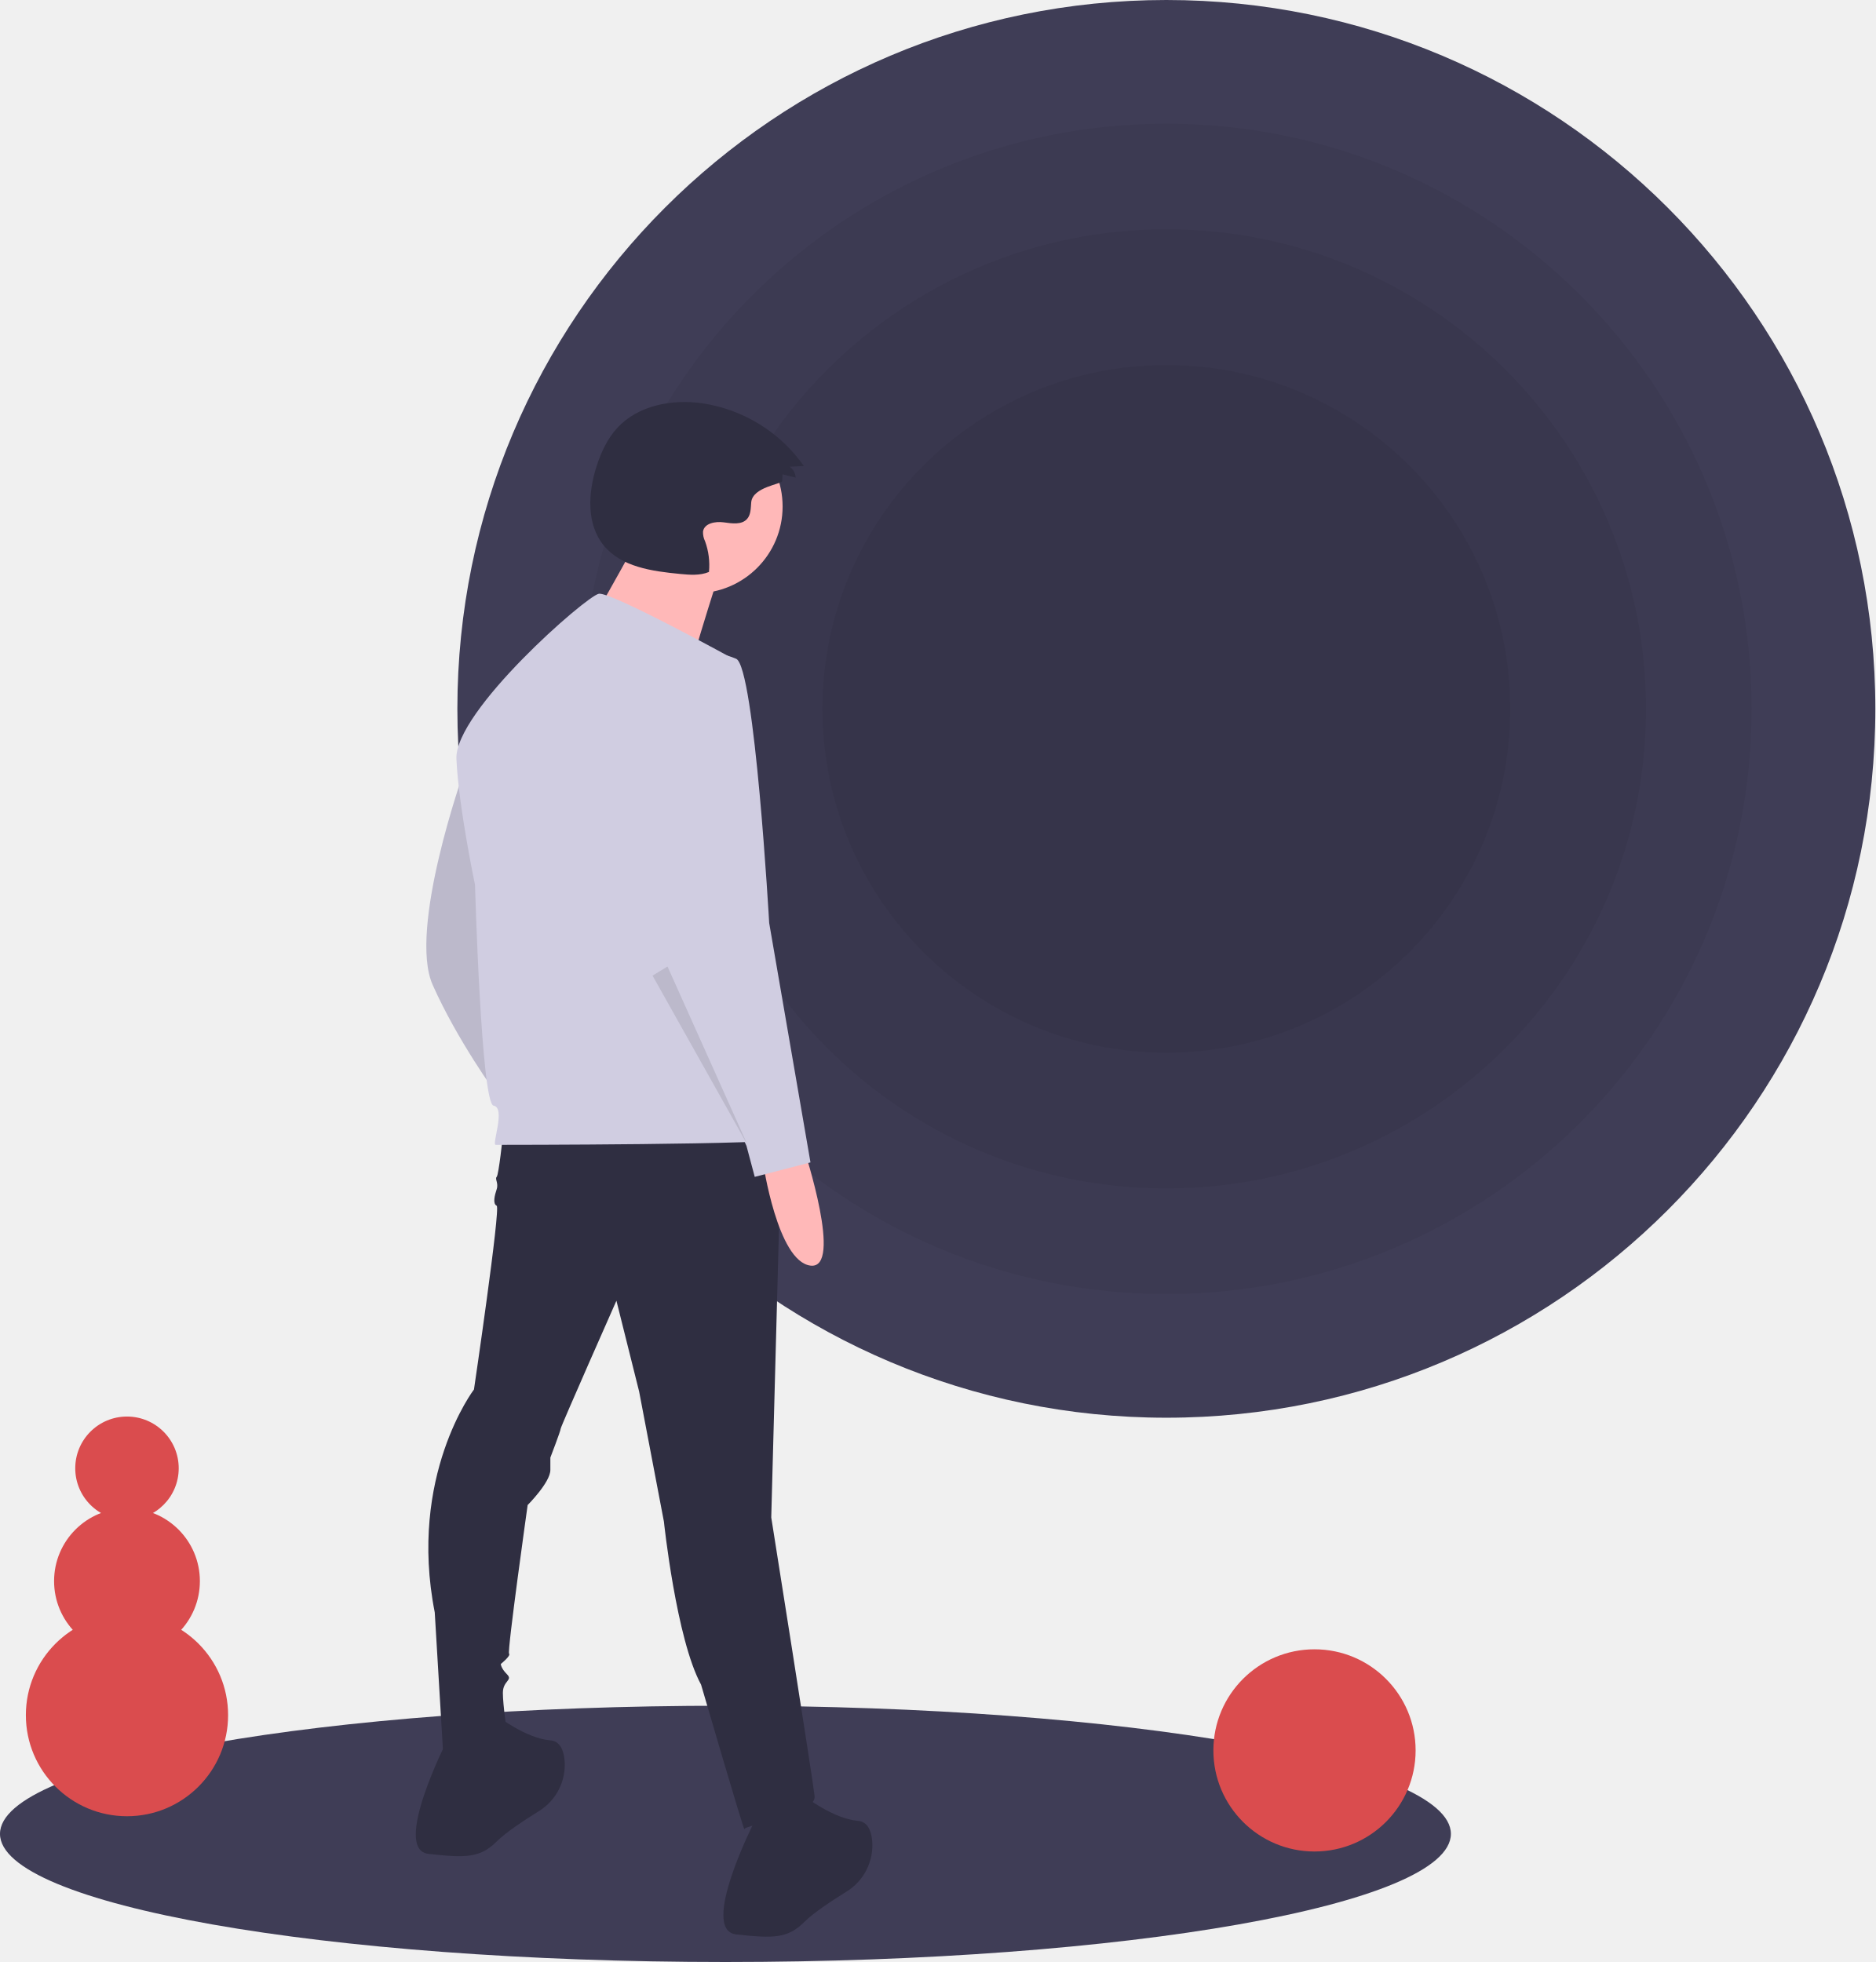
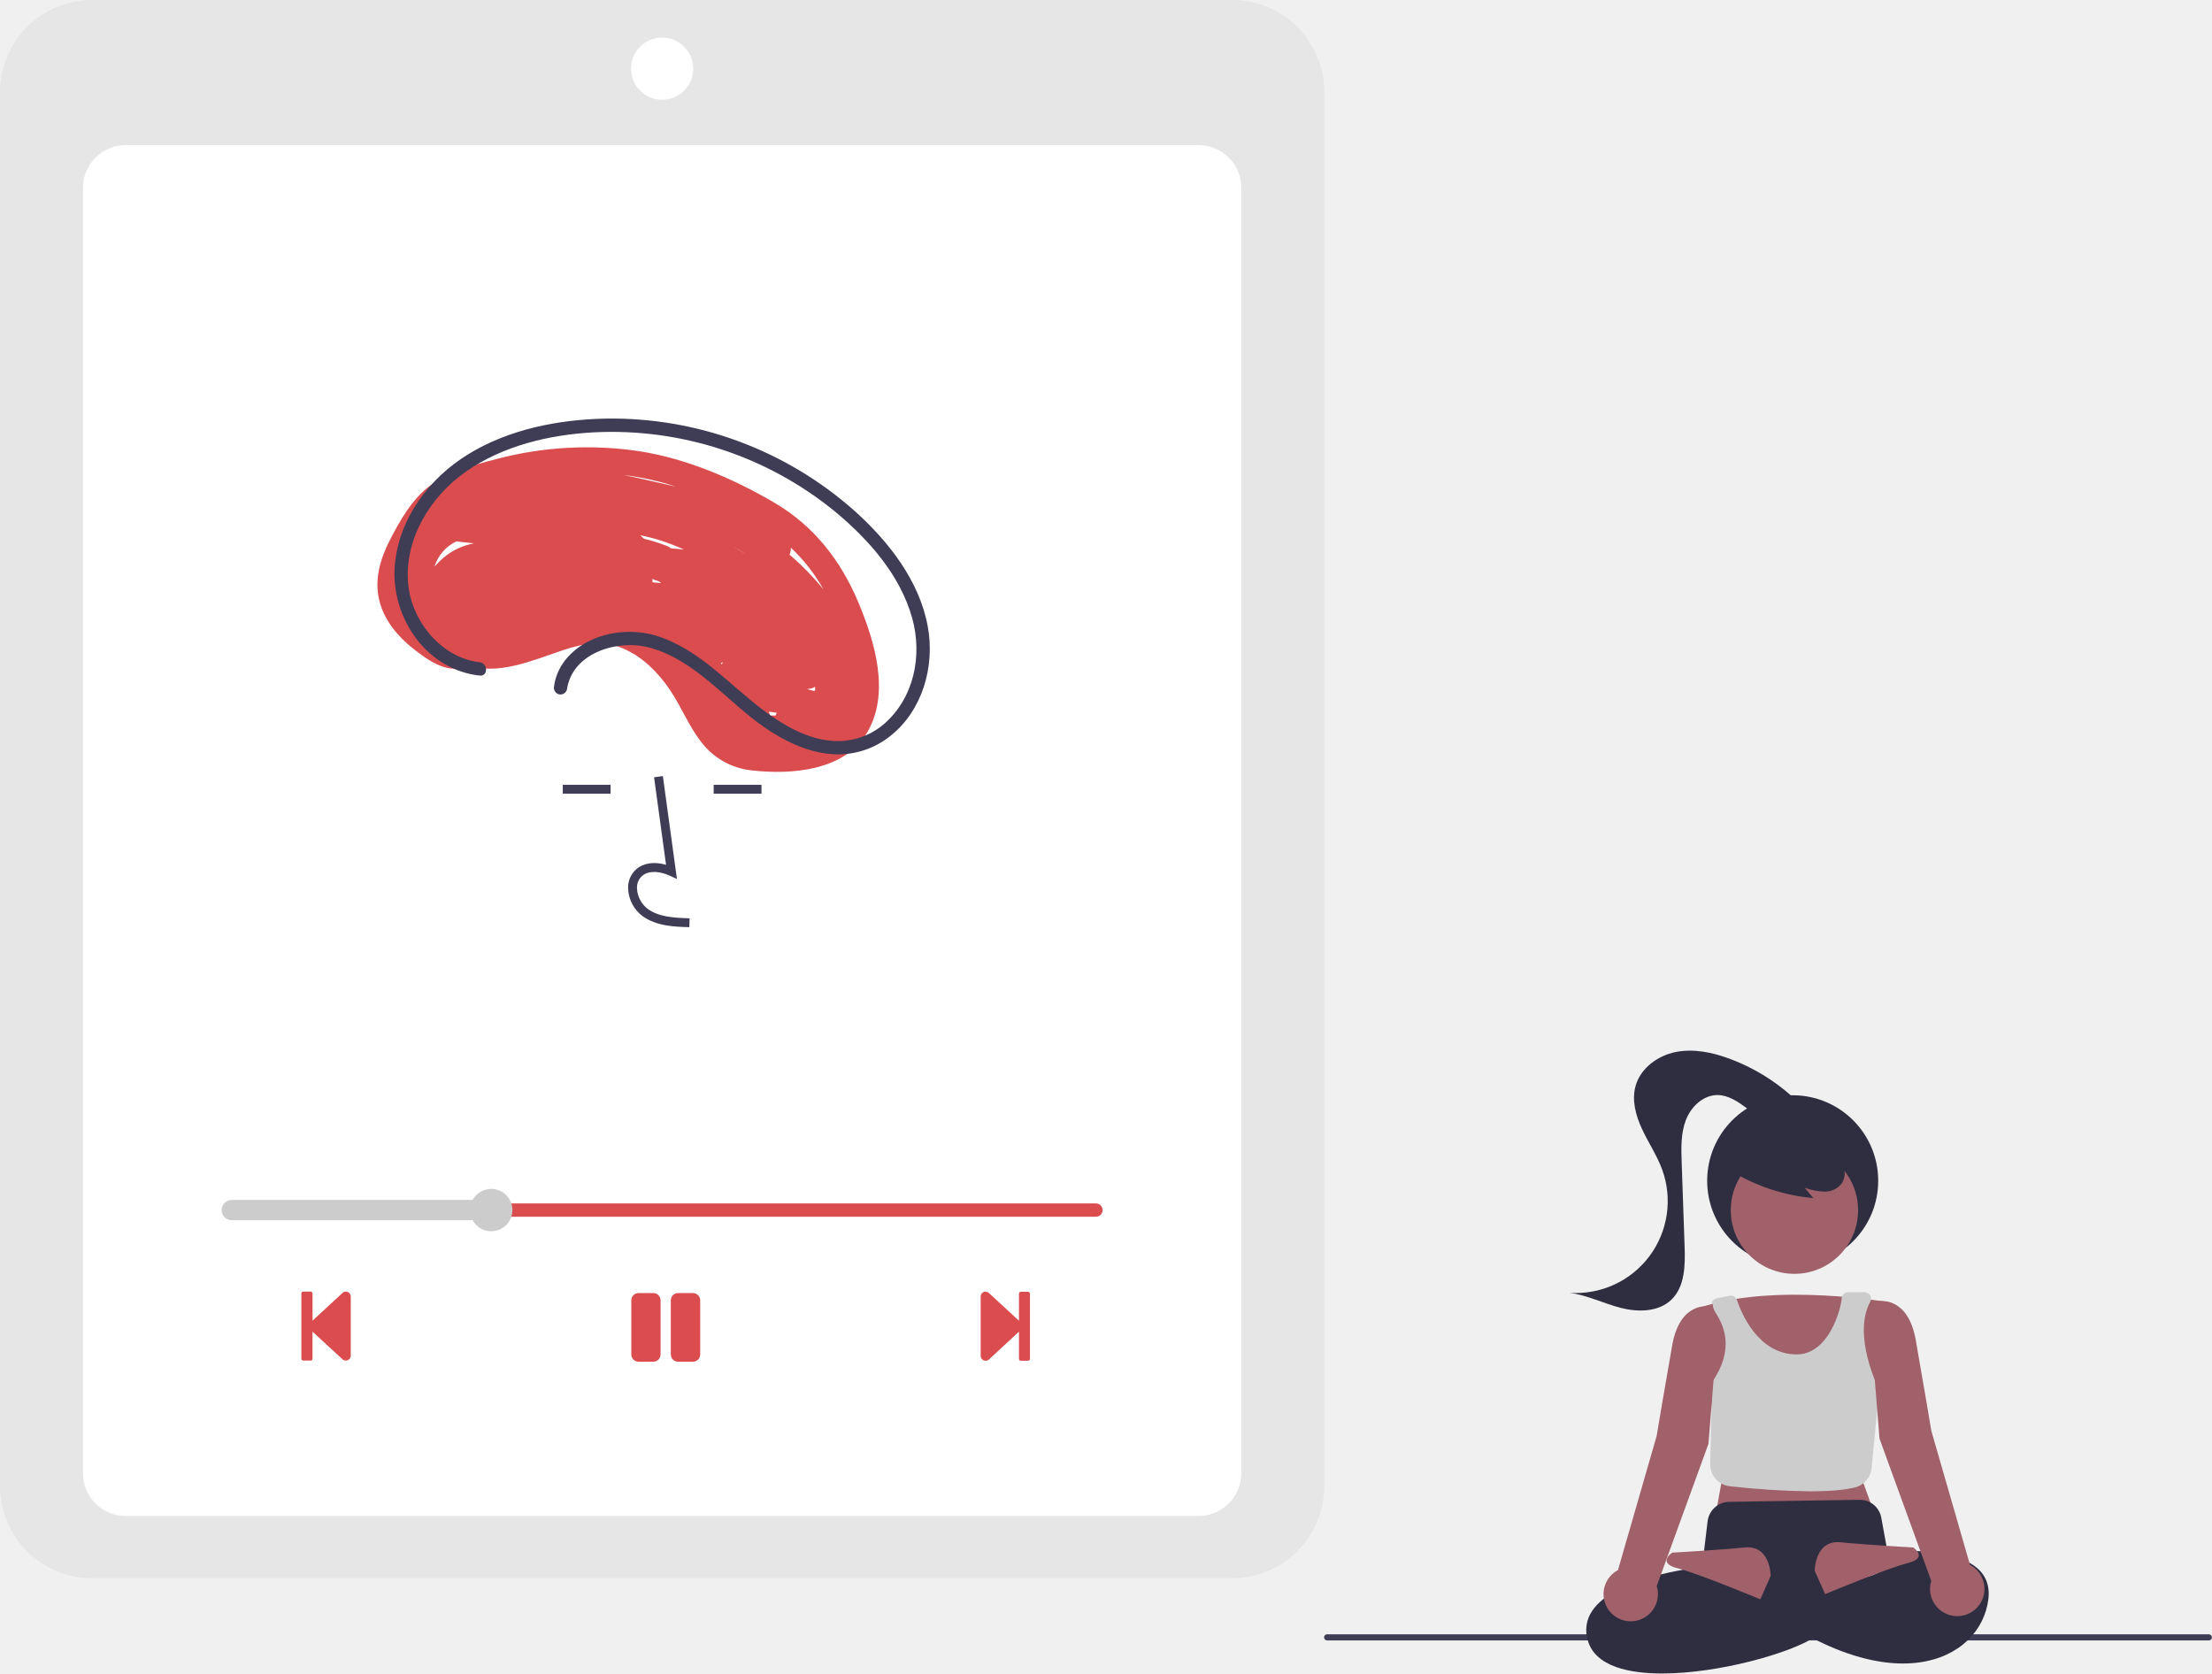
- <svg xmlns="http://www.w3.org/2000/svg" data-name="Layer 1" width="797.5" height="834.5" viewBox="0 0 797.5 834.5">
-   <ellipse cx="308.5" cy="780" rx="308.5" ry="54.5" fill="#3f3d56" />
-   <circle cx="496" cy="301.5" r="301.5" fill="#3f3d56" />
-   <circle cx="496" cy="301.5" r="248.898" opacity="0.05" />
-   <circle cx="496" cy="301.5" r="203.994" opacity="0.05" />
-   <circle cx="496" cy="301.5" r="146.26" opacity="0.05" />
-   <path d="M398.42,361.232s-23.704,66.722-13.169,90.426,27.216,46.53,27.216,46.53S406.322,365.622,398.42,361.232Z" transform="translate(-201.25 -32.75)" fill="#d0cde1" />
-   <path d="M398.42,361.232s-23.704,66.722-13.169,90.426,27.216,46.53,27.216,46.53S406.322,365.622,398.42,361.232Z" transform="translate(-201.25 -32.75)" opacity="0.1" />
-   <path d="M415.101,515.747s-1.756,16.681-2.634,17.558.878,2.634,0,5.268-1.756,6.145,0,7.023-9.657,78.135-9.657,78.135-28.094,36.873-16.681,94.816l3.512,58.821s27.216,1.756,27.216-7.901c0,0-1.756-11.413-1.756-16.681s4.39-5.268,1.756-7.901-2.634-4.39-2.634-4.39,4.39-3.512,3.512-4.39,7.901-63.211,7.901-63.211,9.657-9.657,9.657-14.925v-5.268s4.39-11.413,4.39-12.291,23.704-54.431,23.704-54.431l9.657,38.629,10.535,55.309s5.268,50.042,15.803,69.356c0,0,18.436,63.211,18.436,61.455s30.727-6.145,29.849-14.047-18.436-118.52-18.436-118.52L533.621,513.991Z" transform="translate(-201.25 -32.75)" fill="#2f2e41" />
-   <path d="M391.397,772.978s-23.704,46.53-7.901,48.286,21.948,1.756,28.971-5.268c3.84-3.84,11.615-8.991,17.876-12.873a23.117,23.117,0,0,0,10.969-21.982c-.463-4.295-2.068-7.834-6.019-8.164-10.535-.878-22.826-10.535-22.826-10.535Z" transform="translate(-201.25 -32.75)" fill="#2f2e41" />
-   <path d="M522.208,807.217s-23.704,46.53-7.901,48.286,21.948,1.756,28.971-5.268c3.84-3.84,11.615-8.991,17.876-12.873a23.117,23.117,0,0,0,10.969-21.982c-.463-4.295-2.068-7.834-6.019-8.164-10.535-.878-22.826-10.535-22.826-10.535Z" transform="translate(-201.25 -32.75)" fill="#2f2e41" />
-   <circle cx="295.905" cy="215.433" r="36.905" fill="#ffb8b8" />
-   <path d="M473.43,260.308S447.07,308.812,444.961,308.812,492.41,324.628,492.41,324.628s13.707-46.394,15.816-50.612Z" transform="translate(-201.25 -32.75)" fill="#ffb8b8" />
-   <path d="M513.867,313.385s-52.675-28.971-57.943-28.094-61.455,50.042-60.577,70.234,7.901,53.553,7.901,53.553,2.634,93.06,7.901,93.938-.878,16.681.878,16.681,122.909,0,123.787-2.634S513.867,313.385,513.867,313.385Z" transform="translate(-201.25 -32.75)" fill="#d0cde1" />
-   <path d="M543.278,521.892s16.681,50.92,2.634,49.164-20.192-43.896-20.192-43.896Z" transform="translate(-201.25 -32.75)" fill="#ffb8b8" />
-   <path d="M498.504,310.313s-32.483,7.023-27.216,50.92,14.925,87.792,14.925,87.792l32.483,71.112,3.512,13.169,23.704-6.145L528.353,425.321s-6.145-108.863-14.047-112.374A34,34,0,0,0,498.504,310.313Z" transform="translate(-201.25 -32.75)" fill="#d0cde1" />
-   <polygon points="277.5 414.958 317.885 486.947 283.86 411.09 277.5 414.958" opacity="0.1" />
-   <path d="M533.896,237.316l.122-2.82,5.61,1.396a6.27,6.27,0,0,0-2.514-4.615l5.976-.334a64.477,64.477,0,0,0-43.124-26.651c-12.926-1.873-27.318.838-36.182,10.43-4.299,4.653-7.001,10.57-8.922,16.607-3.539,11.118-4.26,24.372,3.12,33.409,7.501,9.185,20.602,10.984,32.406,12.121,4.153.4,8.506.772,12.355-.839a29.721,29.721,0,0,0-1.654-13.037,8.687,8.687,0,0,1-.879-4.152c.525-3.512,5.209-4.396,8.728-3.922s7.75,1.2,10.062-1.494c1.593-1.856,1.499-4.559,1.71-6.996C521.282,239.785,533.836,238.707,533.896,237.316Z" transform="translate(-201.25 -32.75)" fill="#2f2e41" />
-   <circle cx="559" cy="744.5" r="43" fill="#da4c4e" />
-   <circle cx="54" cy="729.5" r="43" fill="#da4c4e" />
-   <circle cx="54" cy="672.5" r="31" fill="#da4c4e" />
-   <circle cx="54" cy="624.5" r="22" fill="#da4c4e" />
+ <svg xmlns="http://www.w3.org/2000/svg" data-name="Layer 1" width="853.562" height="645.776" viewBox="0 0 853.562 645.776">
+   <path d="M1025.59,760.141h-340.294a1.191,1.191,0,0,1,0-2.381h340.294a1.191,1.191,0,0,1,0,2.381Z" transform="translate(-173.219 -127.1122)" fill="#3f3d56" />
+   <circle cx="691.759" cy="455.646" r="33" fill="#2f2e41" />
+   <circle cx="692.429" cy="467" r="24.561" fill="#a0616a" />
+   <path d="M902.978,629.758s-45-8-74,2l8.5,67.5-2,11,60-2-4-11Z" transform="translate(-173.219 -127.1122)" fill="#a0616a" />
+   <path d="M871.707,702.597a302.541,302.541,0,0,1-30.999-1.964,8.492,8.492,0,0,1-7.562-8.645l.73-31.567.085-.123c8.694-12.593,4.459-21.791,1.202-26.743a6.397,6.397,0,0,1-1.052-3.522h0c-.5-.695-.612.405-.302-.379a2.51,2.51,0,0,1,1.836-1.538l4.964-.992a2.499,2.499,0,0,1,2.858,1.651c1.668,4.977,8.169,20.991,23.066,20.987,12.445-.003,17.089-17.611,17.367-21.681a2.503,2.503,0,0,1,2.493-2.322h6.201a2.617,2.617,0,0,1,2.066.934,2.48,2.48,0,0,1,.244,2.751c-7.076,13.01,3.265,33.596,3.37,33.802l.066.13-2.918,30.293a8.541,8.541,0,0,1-6.574,7.477C884.336,702.206,878.239,702.597,871.707,702.597Z" transform="translate(-173.219 -127.1122)" fill="#ccc" />
+   <path d="M814.603,772.888c-6.72.001-12.872-.74-17.76-2.489-5.81-2.079-9.458-5.441-10.844-9.995a13.201,13.201,0,0,1,1.606-11.673c8.595-12.87,38.421-16.497,42.423-16.929l2.12-17.667a8.531,8.531,0,0,1,8.307-7.486l50.232-.784a8.421,8.421,0,0,1,8.496,6.978l2.854,15.7-32.938,15.97,4.98,13.945-.325.217C864.115,765.102,836.392,772.887,814.603,772.888Z" transform="translate(-173.219 -127.1122)" fill="#2f2e41" />
+   <path d="M897.478,726.258s46-6,43,18-38,41-91,0l6-12s30,8,42,2Z" transform="translate(-173.219 -127.1122)" fill="#2f2e41" />
+   <path d="M856.478,735.258s0-12-10-11-28,2-28,2-6,4,2,6,32,12,32,12Z" transform="translate(-173.219 -127.1122)" fill="#a0616a" />
+   <path d="M873.478,733.258s0-12,10-11,28,2,28,2,6,4-2,6-32,12-32,12Z" transform="translate(-173.219 -127.1122)" fill="#a0616a" />
+   <path d="M933.4,730.985l-14.921-51.727s-3-18-6-35-14-15-14-15l-2,1v27l2,25,19.965,54.904a10.501,10.501,0,1,0,14.956-6.177Z" transform="translate(-173.219 -127.1122)" fill="#a0616a" />
+   <path d="M832.478,631.258s-11-2-14,15-6,35-6,35l-14.921,51.727a10.496,10.496,0,1,0,14.956,6.177l19.965-54.904,2-25V634.494a3.618,3.618,0,0,0-2-3.236Z" transform="translate(-173.219 -127.1122)" fill="#a0616a" />
+   <path d="M841.335,579.024a73.041,73.041,0,0,0,31.599,10.412l-3.331-3.991a24.477,24.477,0,0,0,7.561,1.501,8.281,8.281,0,0,0,6.75-3.159,7.702,7.702,0,0,0,.516-7.115,14.589,14.589,0,0,0-4.589-5.739,27.323,27.323,0,0,0-25.431-4.545,16.33,16.33,0,0,0-7.595,4.872,9.236,9.236,0,0,0-1.863,8.561" transform="translate(-173.219 -127.1122)" fill="#2f2e41" />
+   <path d="M868.084,553.421a75.485,75.485,0,0,0-27.463-17.759c-6.639-2.459-13.865-3.979-20.805-2.582s-13.504,6.198-15.44,13.008c-1.583,5.568.052,11.564,2.509,16.806s5.738,10.102,7.725,15.54a35.468,35.468,0,0,1-35.689,47.562c6.819.914,13.105,4.119,19.771,5.825s14.533,1.59,19.486-3.185c5.241-5.052,5.346-13.267,5.092-20.542q-.565-16.222-1.13-32.445c-.192-5.515-.356-11.208,1.633-16.356s6.716-9.656,12.235-9.609c4.183.035,7.884,2.569,11.239,5.068s6.904,5.165,11.071,5.536,8.923-2.711,8.611-6.883" transform="translate(-173.219 -127.1122)" fill="#2f2e41" />
+   <path d="M648.719,736.112h-440a35.54,35.54,0,0,1-35.5-35.5v-538a35.54,35.54,0,0,1,35.5-35.5h440a35.54,35.54,0,0,1,35.5,35.5v538A35.54,35.54,0,0,1,648.719,736.112Z" transform="translate(-173.219 -127.1122)" fill="#e6e6e6" />
+   <path d="M635.719,712.112h-414a16.519,16.519,0,0,1-16.5-16.5v-496a16.519,16.519,0,0,1,16.5-16.5h414a16.519,16.519,0,0,1,16.5,16.5v496A16.519,16.519,0,0,1,635.719,712.112Z" transform="translate(-173.219 -127.1122)" fill="#fff" />
+   <path d="M504.448,359.578c-6.726-16.101-17.172-29.532-32.335-38.434-15.931-9.353-34.117-17.141-52.439-19.951a136.799,136.799,0,0,0-54.965,3.076c-8.64,2.238-18.165,4.837-25.452,10.195-6.966,5.122-11.738,13.548-15.623,21.117-3.722,7.252-6.042,15.237-4.028,23.359,1.856,7.485,7.047,13.718,12.984,18.409,5.304,4.19,12.721,9.736,19.815,7.14a5.529,5.529,0,0,0,1.146-.578c12.251,3.728,24.432-1.694,37.008-5.938,7.643-2.58,15.328-3.884,23.004-.664,7.563,3.172,13.719,9.405,18.23,16.123,4.292,6.39,7.118,13.645,11.827,19.771a28.093,28.093,0,0,0,19.858,11.213c15.196,1.7,35.365.134,44.119-14.254C516.927,394.83,510.823,374.838,504.448,359.578Zm-155.117-23.547q3.381.384,6.762.767a25.003,25.003,0,0,0-11.653,5.464,29.688,29.688,0,0,0-3.523,3.52c.031-.103.049-.201.082-.305A15.725,15.725,0,0,1,349.332,336.031Zm75.667,14.393a3.868,3.868,0,0,0,1.7.725c.072.012.144.025.216.037q.628.361,1.261.715c-.048.066-.084.139-.129.207-1.03-.107-2.062-.209-3.092-.312A5.424,5.424,0,0,0,424.999,350.425ZM452.275,382.678a4.515,4.515,0,0,0-.599.791q-.152-.22-.304-.44A2.985,2.985,0,0,1,452.275,382.678Zm17.616,19.066q1.532.201,3.064.403a3.871,3.871,0,0,0-.416,1.062c-.724.024-1.454.036-2.184.039Zm14.794-8.694q.617-.106,1.233-.212a4.487,4.487,0,0,0,1.802-.716c.002.072.008.145.011.217.009.246.032.553.063.903-.101.176-.203.352-.311.526Q486.084,393.409,484.685,393.049Zm-52.537-54.332a5.884,5.884,0,0,0-1.641-.965,70.962,70.962,0,0,0-8.87-2.774q-.677-.636-1.322-1.306a71.41,71.41,0,0,1,7.536,1.918,87.75,87.75,0,0,1,9.326,3.586Q434.66,338.895,432.148,338.717Zm28.301,1.896q-2.215-1.384-4.458-2.718,2.299,1.296,4.533,2.716Zm30.515,13.927a106.464,106.464,0,0,0-13.089-13.405,6.516,6.516,0,0,0,.542-2.671A67.264,67.264,0,0,1,490.963,354.54ZM434.054,314.899c-.625-.145-1.251-.29-1.878-.432-5.949-1.343-12.01-2.79-18.125-4.017.328.039.656.07.984.112A105.589,105.589,0,0,1,434.054,314.899Z" transform="translate(-173.219 -127.1122)" fill="#da4c4e" />
+   <circle cx="255.5" cy="26.5" r="12" fill="#fff" />
+   <path d="M306.677,625.525c-.004-0-.009,0-.014,0a1.861,1.861,0,0,0-1.203.448l-11.639,10.772V626.239a.713.713,0,0,0-.713-.713h-2.882a.713.713,0,0,0-.713.713v25.181a.713.713,0,0,0,.713.713h2.868a.714.714,0,0,0,.714-.713v-10.436l11.639,10.716a1.848,1.848,0,0,0,1.204.434,1.889,1.889,0,0,0,1.916-1.86v-22.831A1.902,1.902,0,0,0,306.677,625.525Z" transform="translate(-173.219 -127.1122)" fill="#da4c4e" />
+   <path d="M569.94,625.595l-.014 0h-2.798a.713.713,0,0,0-.713.713v10.45l-11.639-10.716a1.874,1.874,0,0,0-1.217-.448v-.07a1.902,1.902,0,0,0-1.916,1.889c-0.0.009-0.0.019,0,.028V650.3a1.903,1.903,0,0,0,1.902,1.903l.014-0a1.861,1.861,0,0,0,1.217-.434l11.639-10.786V651.489a.713.713,0,0,0,.713.713h2.798a.714.714,0,0,0,.727-.699V626.308A.713.713,0,0,0,569.94,625.595Z" transform="translate(-173.219 -127.1122)" fill="#da4c4e" />
+   <rect x="243.609" y="498.973" width="11.289" height="26.496" rx="2.798" fill="#da4c4e" />
+   <path d="M440.61,626.085h-5.736a2.798,2.798,0,0,0-2.798,2.798v20.9a2.798,2.798,0,0,0,2.798,2.798h5.736a2.798,2.798,0,0,0,2.798-2.798V628.883A2.798,2.798,0,0,0,440.61,626.085Z" transform="translate(-173.219 -127.1122)" fill="#da4c4e" />
+   <path d="M596.12,596.637H264.115a2.567,2.567,0,0,1,0-5.134H596.12a2.567,2.567,0,1,1,0,5.134Z" transform="translate(-173.219 -127.1122)" fill="#da4c4e" />
+   <path d="M362.795,602.233a8.17,8.17,0,1,1,8.156-8.184v.014A8.17,8.17,0,0,1,362.795,602.233Z" transform="translate(-173.219 -127.1122)" fill="#ccc" />
+   <path d="M360.369,597.993H262.673a3.923,3.923,0,0,1,0-7.846H360.369a2.058,2.058,0,0,1,2.055,2.055v3.735A2.058,2.058,0,0,1,360.369,597.993Z" transform="translate(-173.219 -127.1122)" fill="#ccc" />
+   <path d="M439.226,484.895c-5.662-.158-12.71-.356-18.136-4.32a13.929,13.929,0,0,1-5.481-10.4,9.369,9.369,0,0,1,3.186-7.694c2.835-2.395,6.975-2.959,11.437-1.647l-4.623-33.783,3.393-.465,5.435,39.716-2.834-1.3c-3.286-1.507-7.795-2.273-10.598.095a6.017,6.017,0,0,0-1.974,4.957,10.527,10.527,0,0,0,4.078,7.755c4.223,3.086,9.84,3.484,16.211,3.663Z" transform="translate(-173.219 -127.1122)" fill="#3f3d56" />
+   <rect x="217.162" y="302.853" width="18.447" height="3.425" fill="#3f3d56" />
+   <rect x="275.39" y="302.853" width="18.447" height="3.425" fill="#3f3d56" />
+   <path d="M358.332,382.668c-14.855-1.694-26.36-15.927-27.624-30.369-1.503-17.181,8.502-33.499,22.229-43.14,14.355-10.082,32.24-14.293,49.545-15.22A136.166,136.166,0,0,1,495.558,324.618c12.967,10.77,25.077,24.488,29.667,41.058,3.986,14.391.742,30.693-10.832,40.772a27.361,27.361,0,0,1-20.996,6.465c-8.981-.932-17.267-5.655-24.439-10.87-13.952-10.144-25.406-24.276-42.404-29.577-12.464-3.887-28.638-.466-36.254,10.806a20.515,20.515,0,0,0-3.275,8.595,2.66,2.66,0,0,0,1.794,3.16,2.585,2.585,0,0,0,3.16-1.794c2-14.196,19.455-19.494,31.704-16.252,17.86,4.727,29.849,20.664,44.502,30.79,7.704,5.324,16.467,9.58,25.916,10.344a32.181,32.181,0,0,0,22.612-6.946c12.518-9.885,17.306-26.887,14.537-42.194-3.205-17.726-15.136-32.918-28.227-44.68a141.197,141.197,0,0,0-96.494-35.646c-18.108.416-37.002,4.154-52.602,13.725-15.132,9.284-26.828,24.815-28.356,42.869-1.345,15.891,7.18,32.512,21.816,39.474a34.164,34.164,0,0,0,10.947,3.09c3.28.374,3.253-4.767,0-5.138Z" transform="translate(-173.219 -127.1122)" fill="#3f3d56" />
</svg>
